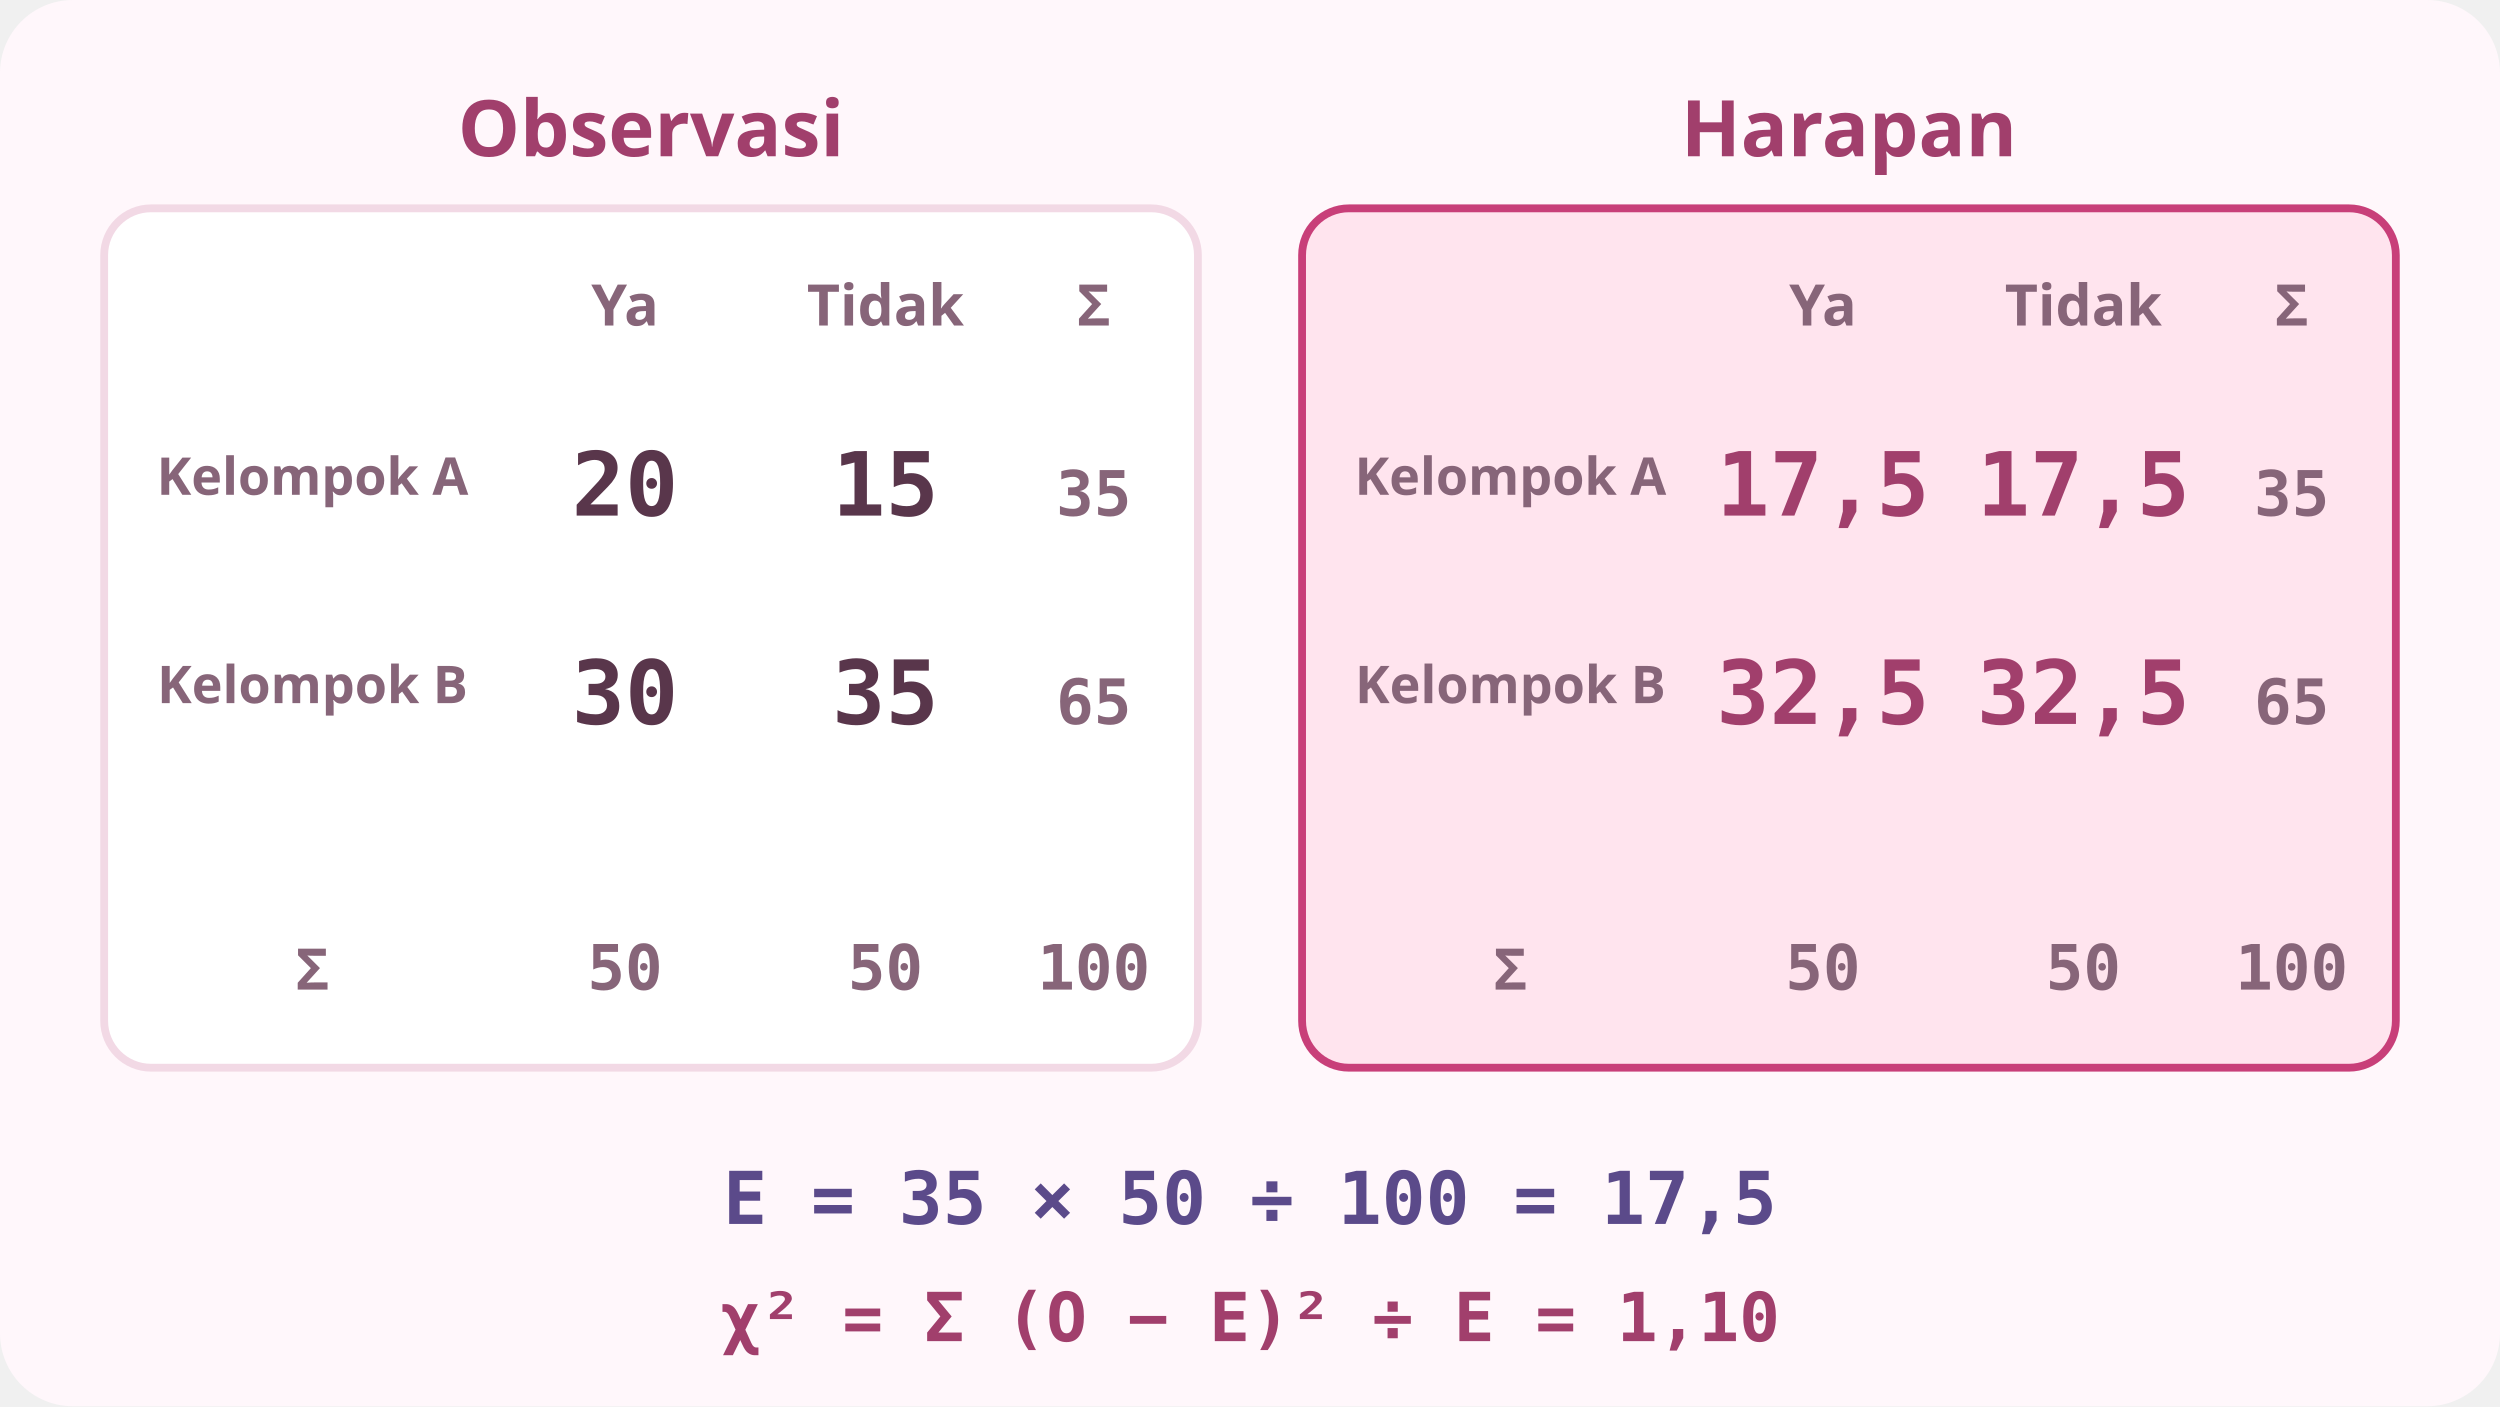
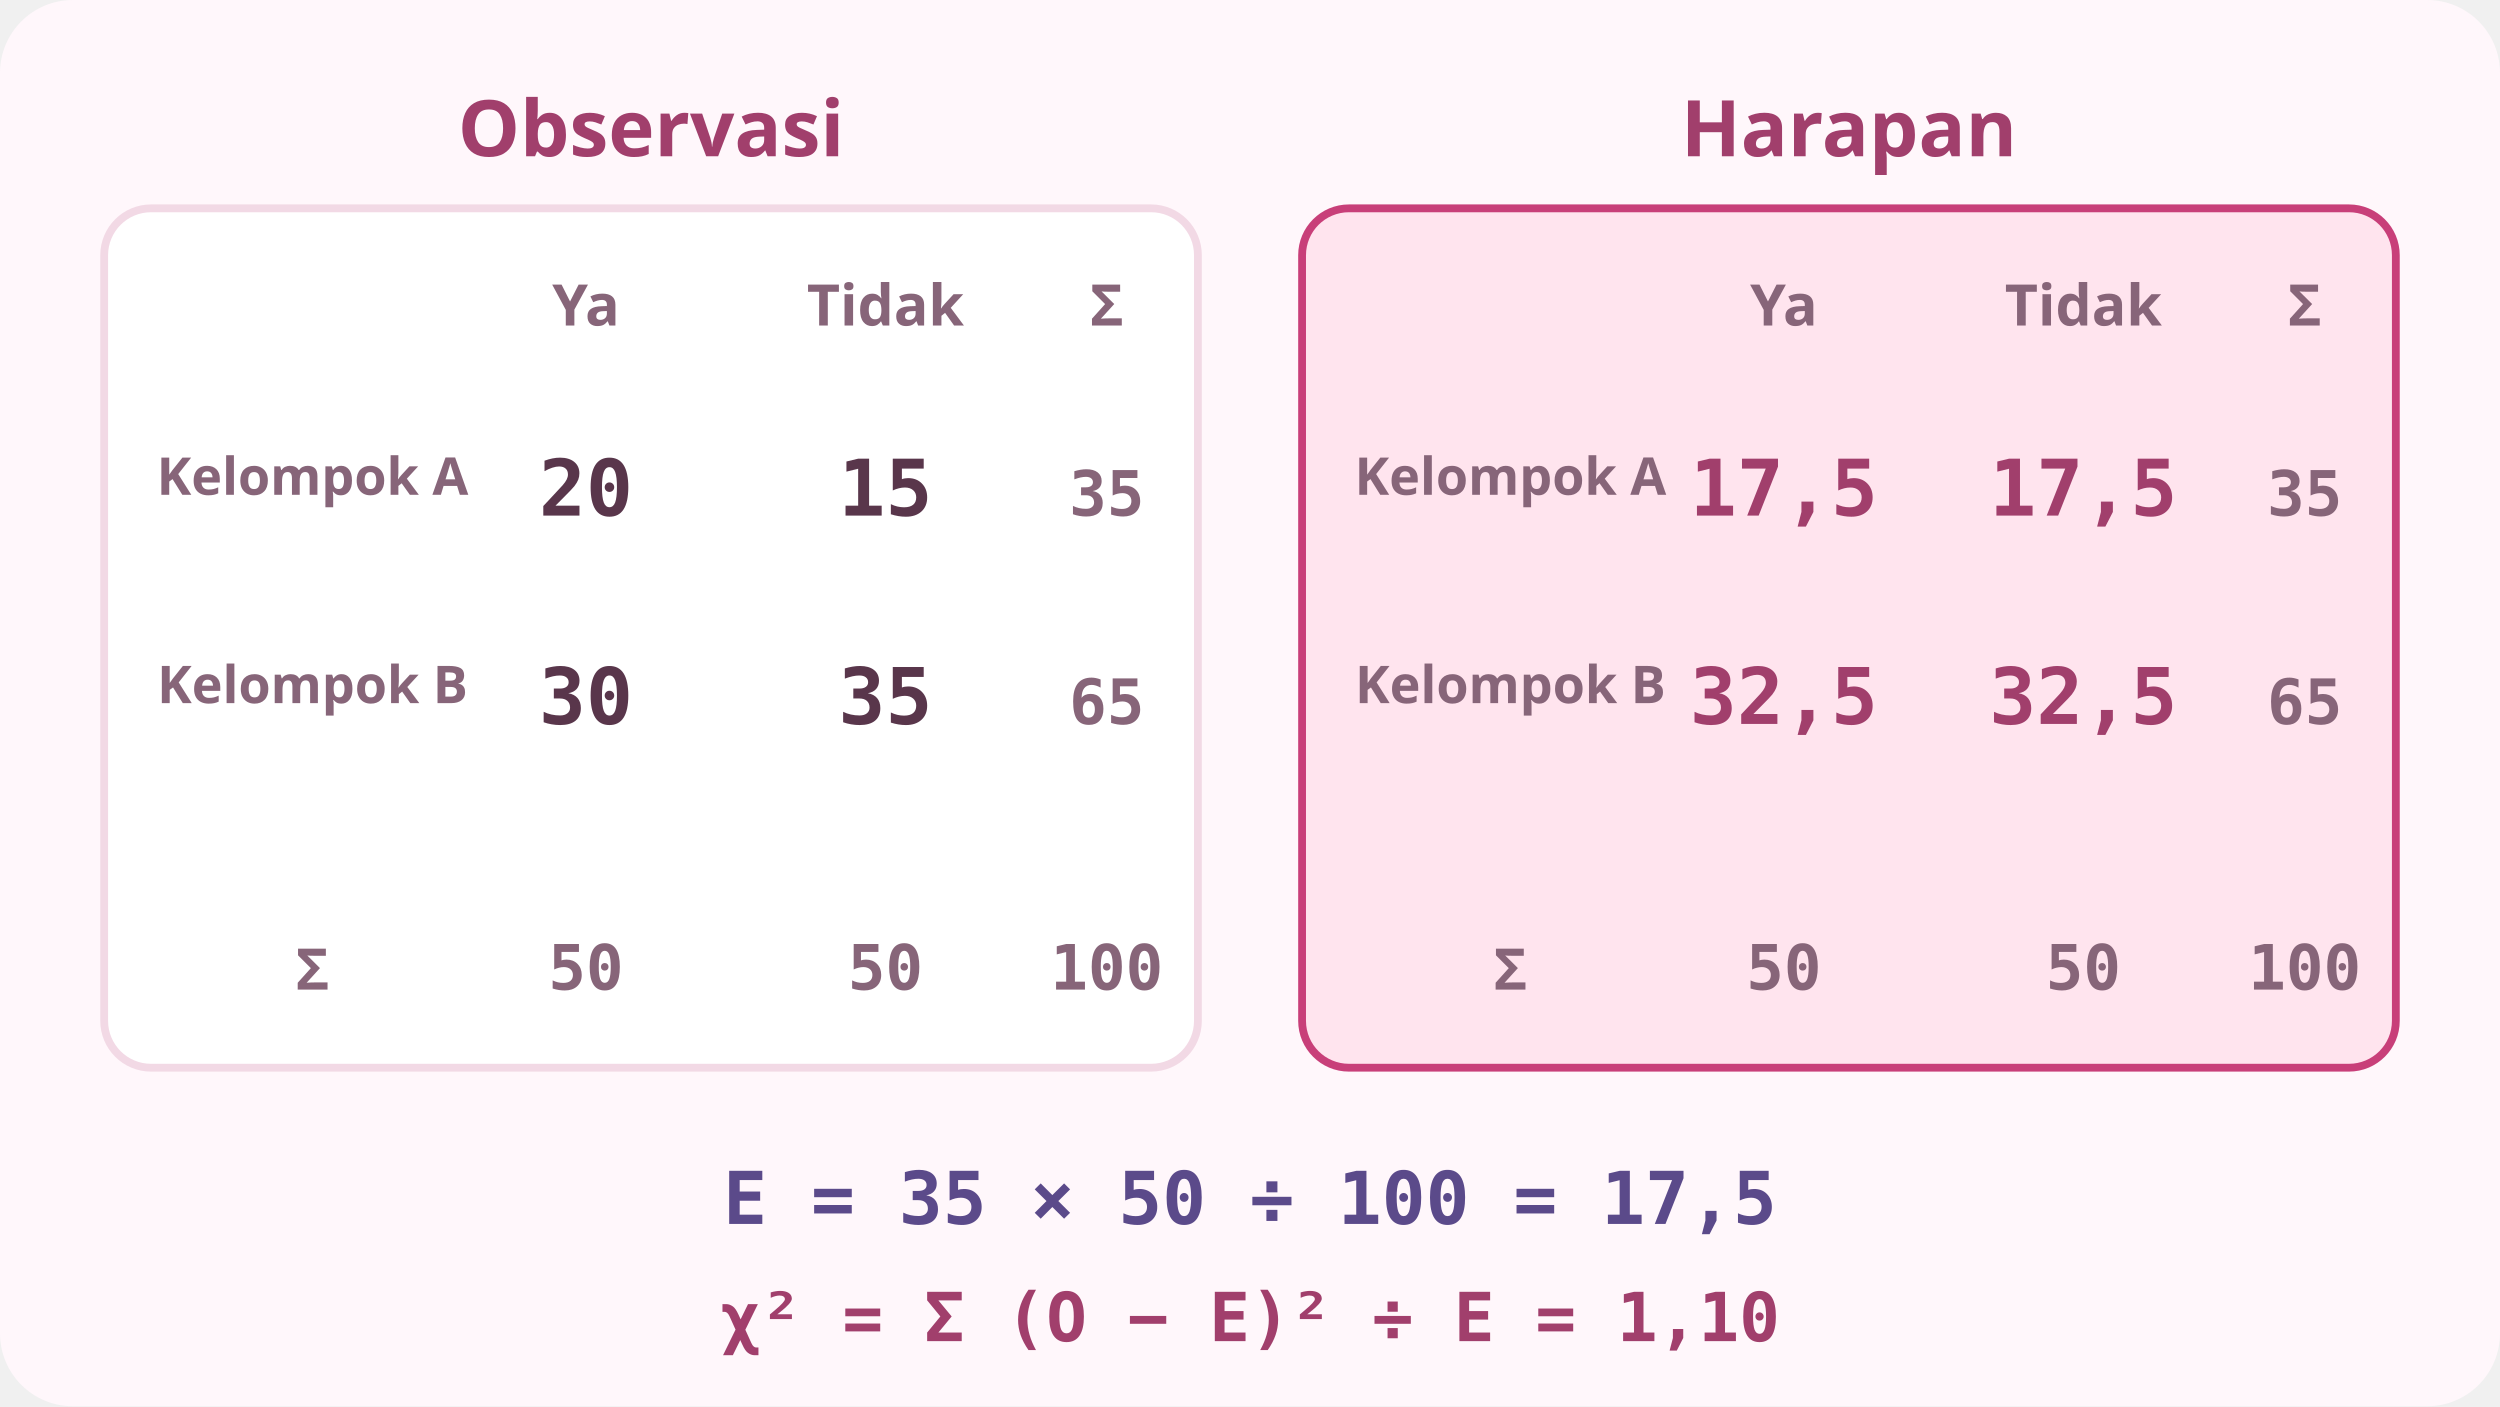
<svg xmlns="http://www.w3.org/2000/svg" viewBox="0 0 960 540" role="img" aria-label="Frekuensi observasi di samping frekuensi yang diharapkan jika kedua variabel tidak berhubungan.">
  <rect width="960" height="540" rx="28" fill="#fff7fb" />
  <text x="250" y="60" fill="#a13f6c" font-size="30" font-weight="800" text-anchor="middle" font-family="system-ui,'PingFang SC','Noto Sans SC','Hiragino Sans',sans-serif">Observasi</text>
  <rect x="40" y="80" width="420" height="330" rx="18" fill="#ffffff" stroke="#f2d9e5" stroke-width="3" />
-   <text x="240" y="125" fill="#876579" font-size="22" font-weight="800" text-anchor="middle" font-family="system-ui,'PingFang SC','Noto Sans SC','Hiragino Sans',sans-serif">Ya</text>
+   <text x="225" y="125" fill="#876579" font-size="22" font-weight="800" text-anchor="middle" font-family="system-ui,'PingFang SC','Noto Sans SC','Hiragino Sans',sans-serif">Ya</text>
  <text x="340" y="125" fill="#876579" font-size="22" font-weight="800" text-anchor="middle" font-family="system-ui,'PingFang SC','Noto Sans SC','Hiragino Sans',sans-serif">Tidak</text>
-   <text x="420" y="125" fill="#876579" font-size="22" font-weight="800" text-anchor="middle" font-family="system-ui,'PingFang SC','Noto Sans SC','Hiragino Sans',sans-serif">Σ</text>
+   <text x="425" y="125" fill="#876579" font-size="22" font-weight="800" text-anchor="middle" font-family="system-ui,'PingFang SC','Noto Sans SC','Hiragino Sans',sans-serif">Σ</text>
  <text x="120" y="190" fill="#876579" font-size="20" font-weight="800" text-anchor="middle" font-family="system-ui,'PingFang SC','Noto Sans SC','Hiragino Sans',sans-serif">Kelompok A</text>
-   <text x="240" y="198" fill="#59364b" font-size="34" font-weight="800" text-anchor="middle" font-family="ui-monospace,Menlo,Consolas,monospace">20</text>
-   <text x="340" y="198" fill="#59364b" font-size="34" font-weight="800" text-anchor="middle" font-family="ui-monospace,Menlo,Consolas,monospace">15</text>
-   <text x="420" y="198" fill="#876579" font-size="24" font-weight="700" text-anchor="middle" font-family="ui-monospace,Menlo,Consolas,monospace">35</text>
+   <text x="225" y="198" fill="#59364b" font-size="30" font-weight="800" text-anchor="middle" font-family="ui-monospace,Menlo,Consolas,monospace">20</text>
+   <text x="340" y="198" fill="#59364b" font-size="30" font-weight="800" text-anchor="middle" font-family="ui-monospace,Menlo,Consolas,monospace">15</text>
+   <text x="425" y="198" fill="#876579" font-size="24" font-weight="700" text-anchor="middle" font-family="ui-monospace,Menlo,Consolas,monospace">35</text>
  <text x="120" y="270" fill="#876579" font-size="20" font-weight="800" text-anchor="middle" font-family="system-ui,'PingFang SC','Noto Sans SC','Hiragino Sans',sans-serif">Kelompok B</text>
-   <text x="240" y="278" fill="#59364b" font-size="34" font-weight="800" text-anchor="middle" font-family="ui-monospace,Menlo,Consolas,monospace">30</text>
-   <text x="340" y="278" fill="#59364b" font-size="34" font-weight="800" text-anchor="middle" font-family="ui-monospace,Menlo,Consolas,monospace">35</text>
-   <text x="420" y="278" fill="#876579" font-size="24" font-weight="700" text-anchor="middle" font-family="ui-monospace,Menlo,Consolas,monospace">65</text>
+   <text x="225" y="278" fill="#59364b" font-size="30" font-weight="800" text-anchor="middle" font-family="ui-monospace,Menlo,Consolas,monospace">30</text>
+   <text x="340" y="278" fill="#59364b" font-size="30" font-weight="800" text-anchor="middle" font-family="ui-monospace,Menlo,Consolas,monospace">35</text>
+   <text x="425" y="278" fill="#876579" font-size="24" font-weight="700" text-anchor="middle" font-family="ui-monospace,Menlo,Consolas,monospace">65</text>
  <text x="120" y="380" fill="#876579" font-size="22" font-weight="800" text-anchor="middle" font-family="system-ui,'PingFang SC','Noto Sans SC','Hiragino Sans',sans-serif">Σ</text>
-   <text x="240" y="380" fill="#876579" font-size="24" font-weight="700" text-anchor="middle" font-family="ui-monospace,Menlo,Consolas,monospace">50</text>
+   <text x="225" y="380" fill="#876579" font-size="24" font-weight="700" text-anchor="middle" font-family="ui-monospace,Menlo,Consolas,monospace">50</text>
  <text x="340" y="380" fill="#876579" font-size="24" font-weight="700" text-anchor="middle" font-family="ui-monospace,Menlo,Consolas,monospace">50</text>
-   <text x="420" y="380" fill="#876579" font-size="24" font-weight="700" text-anchor="middle" font-family="ui-monospace,Menlo,Consolas,monospace">100</text>
+   <text x="425" y="380" fill="#876579" font-size="24" font-weight="700" text-anchor="middle" font-family="ui-monospace,Menlo,Consolas,monospace">100</text>
  <text x="710" y="60" fill="#a13f6c" font-size="30" font-weight="800" text-anchor="middle" font-family="system-ui,'PingFang SC','Noto Sans SC','Hiragino Sans',sans-serif">Harapan</text>
  <rect x="500" y="80" width="420" height="330" rx="18" fill="#ffe4ee" stroke="#c83f79" stroke-width="3" />
-   <text x="700" y="125" fill="#876579" font-size="22" font-weight="800" text-anchor="middle" font-family="system-ui,'PingFang SC','Noto Sans SC','Hiragino Sans',sans-serif">Ya</text>
+   <text x="685" y="125" fill="#876579" font-size="22" font-weight="800" text-anchor="middle" font-family="system-ui,'PingFang SC','Noto Sans SC','Hiragino Sans',sans-serif">Ya</text>
  <text x="800" y="125" fill="#876579" font-size="22" font-weight="800" text-anchor="middle" font-family="system-ui,'PingFang SC','Noto Sans SC','Hiragino Sans',sans-serif">Tidak</text>
-   <text x="880" y="125" fill="#876579" font-size="22" font-weight="800" text-anchor="middle" font-family="system-ui,'PingFang SC','Noto Sans SC','Hiragino Sans',sans-serif">Σ</text>
+   <text x="885" y="125" fill="#876579" font-size="22" font-weight="800" text-anchor="middle" font-family="system-ui,'PingFang SC','Noto Sans SC','Hiragino Sans',sans-serif">Σ</text>
  <text x="580" y="190" fill="#876579" font-size="20" font-weight="800" text-anchor="middle" font-family="system-ui,'PingFang SC','Noto Sans SC','Hiragino Sans',sans-serif">Kelompok A</text>
-   <text x="700" y="198" fill="#a13f6c" font-size="34" font-weight="800" text-anchor="middle" font-family="ui-monospace,Menlo,Consolas,monospace">17,5</text>
-   <text x="800" y="198" fill="#a13f6c" font-size="34" font-weight="800" text-anchor="middle" font-family="ui-monospace,Menlo,Consolas,monospace">17,5</text>
-   <text x="880" y="198" fill="#876579" font-size="24" font-weight="700" text-anchor="middle" font-family="ui-monospace,Menlo,Consolas,monospace">35</text>
+   <text x="685" y="198" fill="#a13f6c" font-size="30" font-weight="800" text-anchor="middle" font-family="ui-monospace,Menlo,Consolas,monospace">17,5</text>
+   <text x="800" y="198" fill="#a13f6c" font-size="30" font-weight="800" text-anchor="middle" font-family="ui-monospace,Menlo,Consolas,monospace">17,5</text>
+   <text x="885" y="198" fill="#876579" font-size="24" font-weight="700" text-anchor="middle" font-family="ui-monospace,Menlo,Consolas,monospace">35</text>
  <text x="580" y="270" fill="#876579" font-size="20" font-weight="800" text-anchor="middle" font-family="system-ui,'PingFang SC','Noto Sans SC','Hiragino Sans',sans-serif">Kelompok B</text>
-   <text x="700" y="278" fill="#a13f6c" font-size="34" font-weight="800" text-anchor="middle" font-family="ui-monospace,Menlo,Consolas,monospace">32,5</text>
-   <text x="800" y="278" fill="#a13f6c" font-size="34" font-weight="800" text-anchor="middle" font-family="ui-monospace,Menlo,Consolas,monospace">32,5</text>
-   <text x="880" y="278" fill="#876579" font-size="24" font-weight="700" text-anchor="middle" font-family="ui-monospace,Menlo,Consolas,monospace">65</text>
+   <text x="685" y="278" fill="#a13f6c" font-size="30" font-weight="800" text-anchor="middle" font-family="ui-monospace,Menlo,Consolas,monospace">32,5</text>
+   <text x="800" y="278" fill="#a13f6c" font-size="30" font-weight="800" text-anchor="middle" font-family="ui-monospace,Menlo,Consolas,monospace">32,5</text>
+   <text x="885" y="278" fill="#876579" font-size="24" font-weight="700" text-anchor="middle" font-family="ui-monospace,Menlo,Consolas,monospace">65</text>
  <text x="580" y="380" fill="#876579" font-size="22" font-weight="800" text-anchor="middle" font-family="system-ui,'PingFang SC','Noto Sans SC','Hiragino Sans',sans-serif">Σ</text>
-   <text x="700" y="380" fill="#876579" font-size="24" font-weight="700" text-anchor="middle" font-family="ui-monospace,Menlo,Consolas,monospace">50</text>
+   <text x="685" y="380" fill="#876579" font-size="24" font-weight="700" text-anchor="middle" font-family="ui-monospace,Menlo,Consolas,monospace">50</text>
  <text x="800" y="380" fill="#876579" font-size="24" font-weight="700" text-anchor="middle" font-family="ui-monospace,Menlo,Consolas,monospace">50</text>
-   <text x="880" y="380" fill="#876579" font-size="24" font-weight="700" text-anchor="middle" font-family="ui-monospace,Menlo,Consolas,monospace">100</text>
+   <text x="885" y="380" fill="#876579" font-size="24" font-weight="700" text-anchor="middle" font-family="ui-monospace,Menlo,Consolas,monospace">100</text>
  <text x="480" y="470" fill="#5b4a8a" font-size="28" font-weight="800" text-anchor="middle" font-family="ui-monospace,Menlo,Consolas,monospace">E = 35 × 50 ÷ 100 = 17,5</text>
  <text x="480" y="515" fill="#a13f6c" font-size="26" font-weight="800" text-anchor="middle" font-family="ui-monospace,Menlo,Consolas,monospace">χ² = Σ (O − E)² ÷ E = 1,10</text>
</svg>
